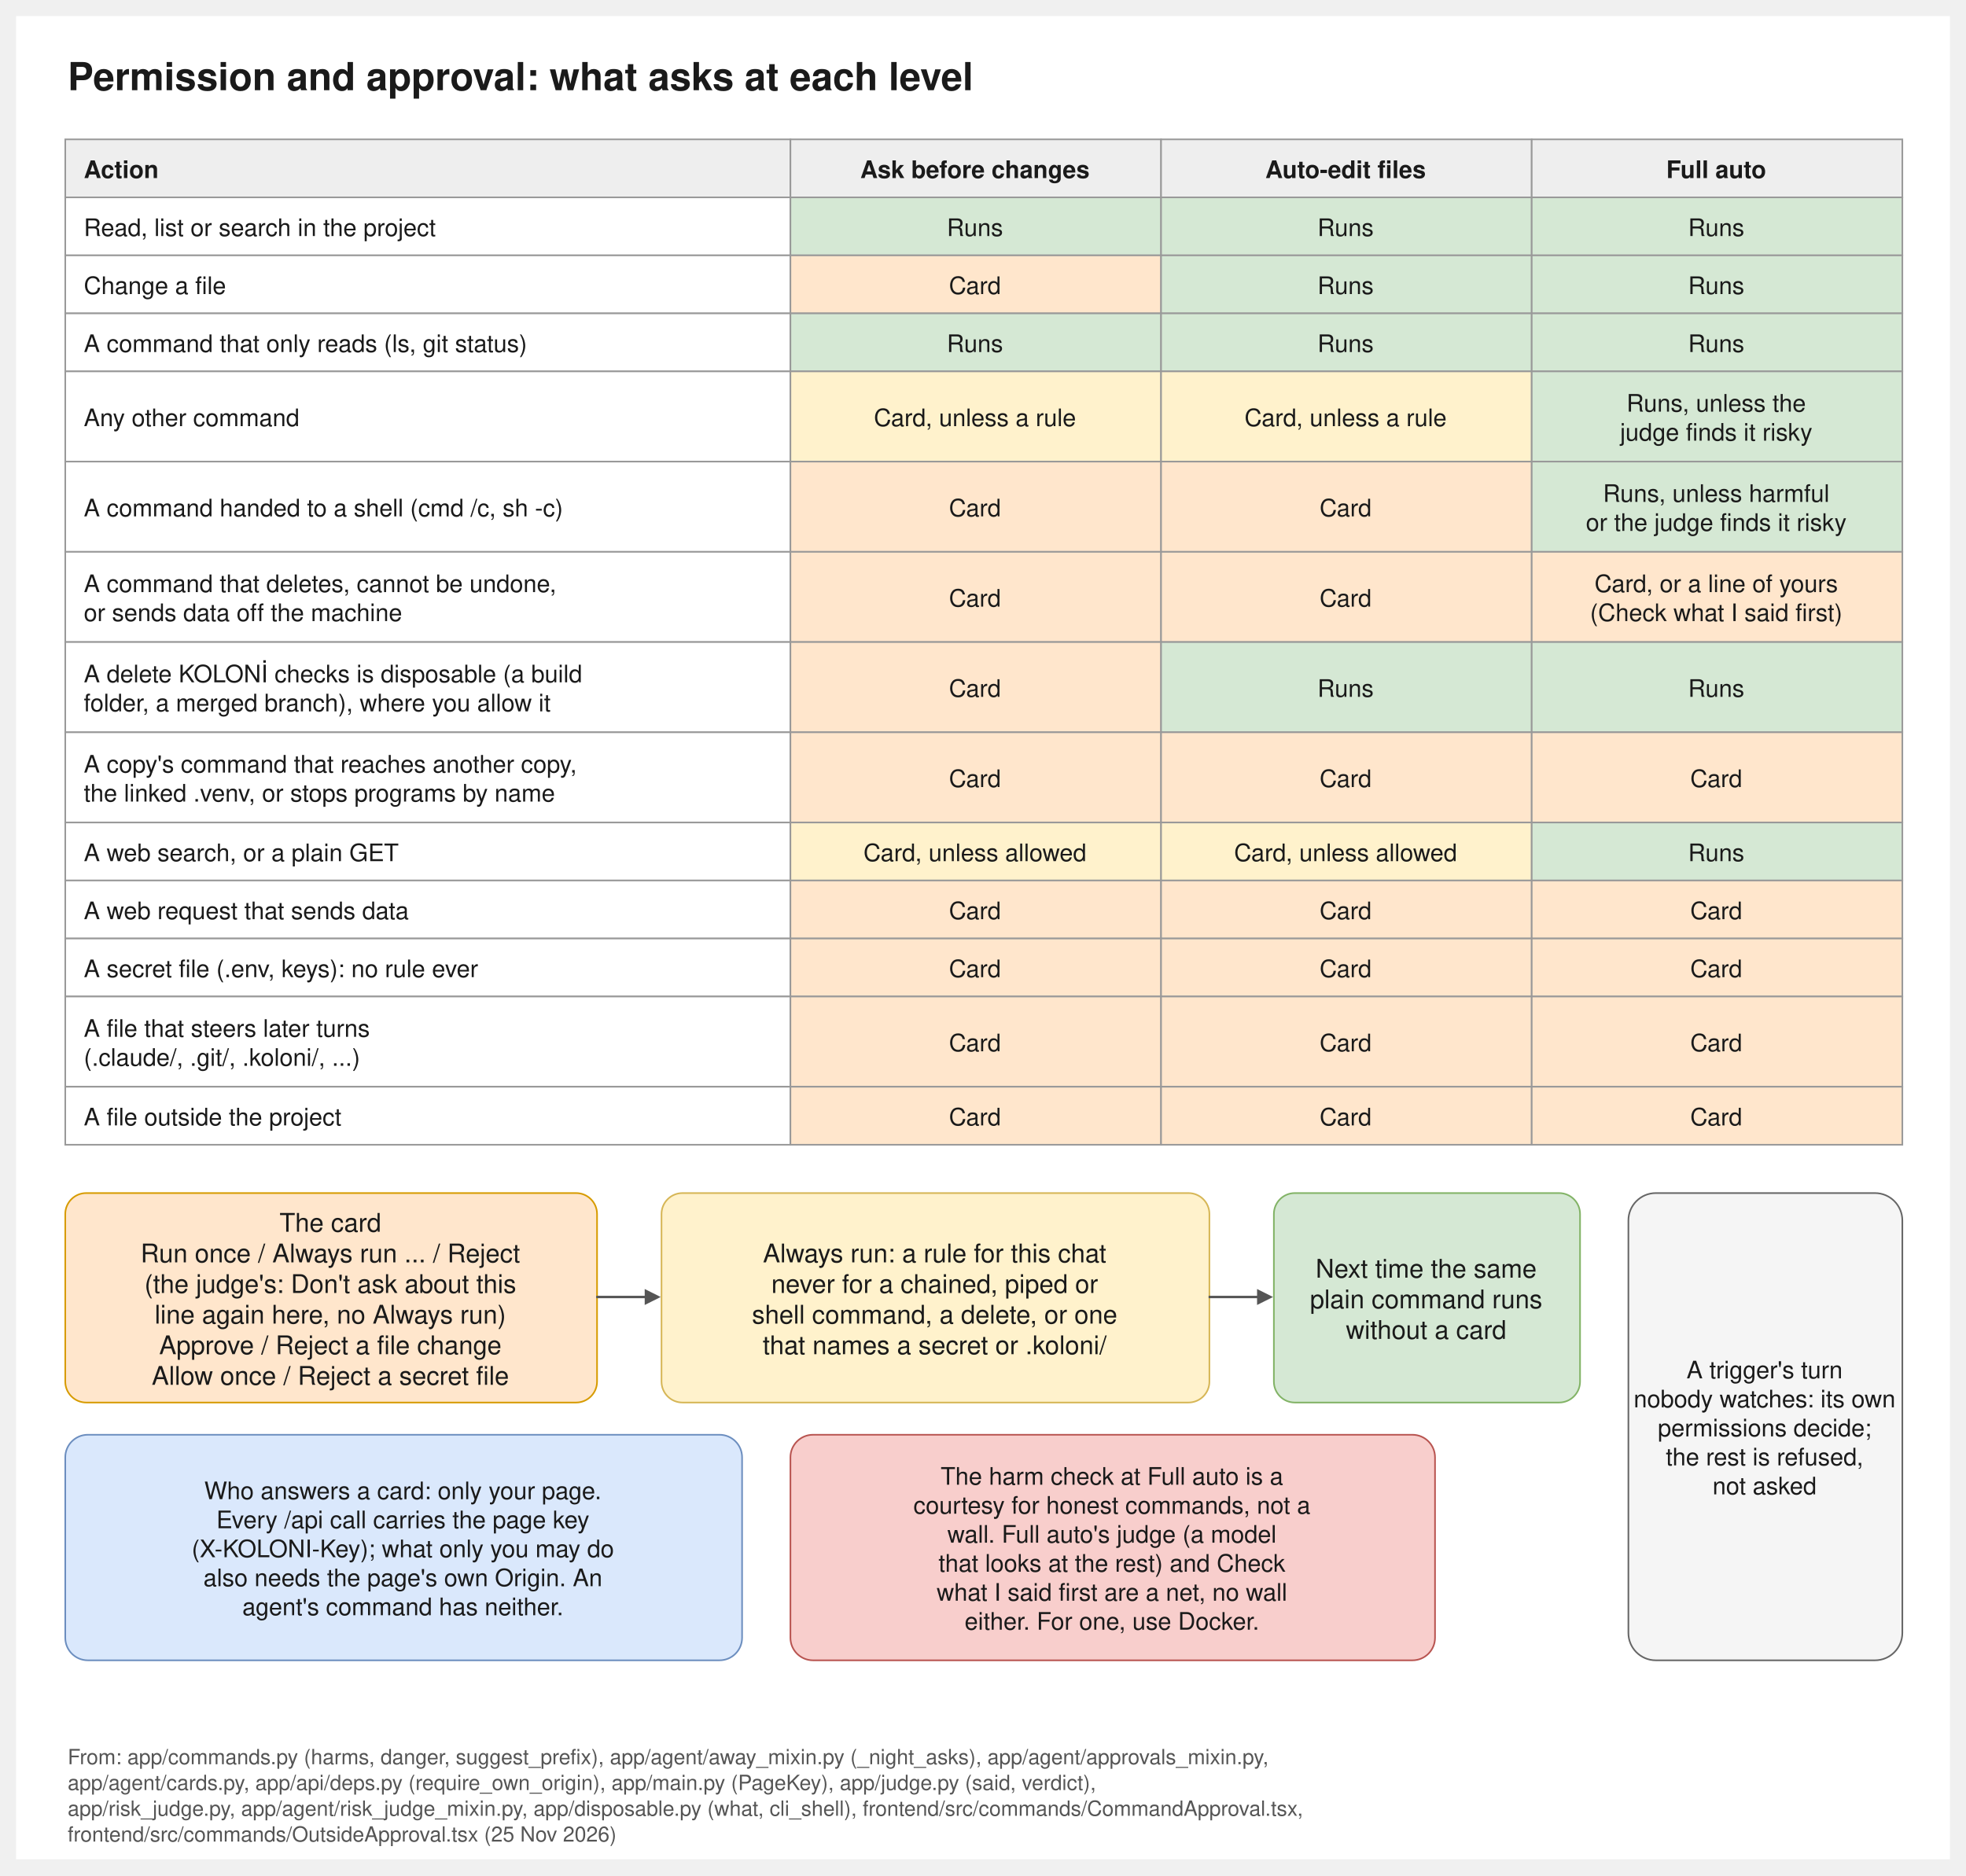
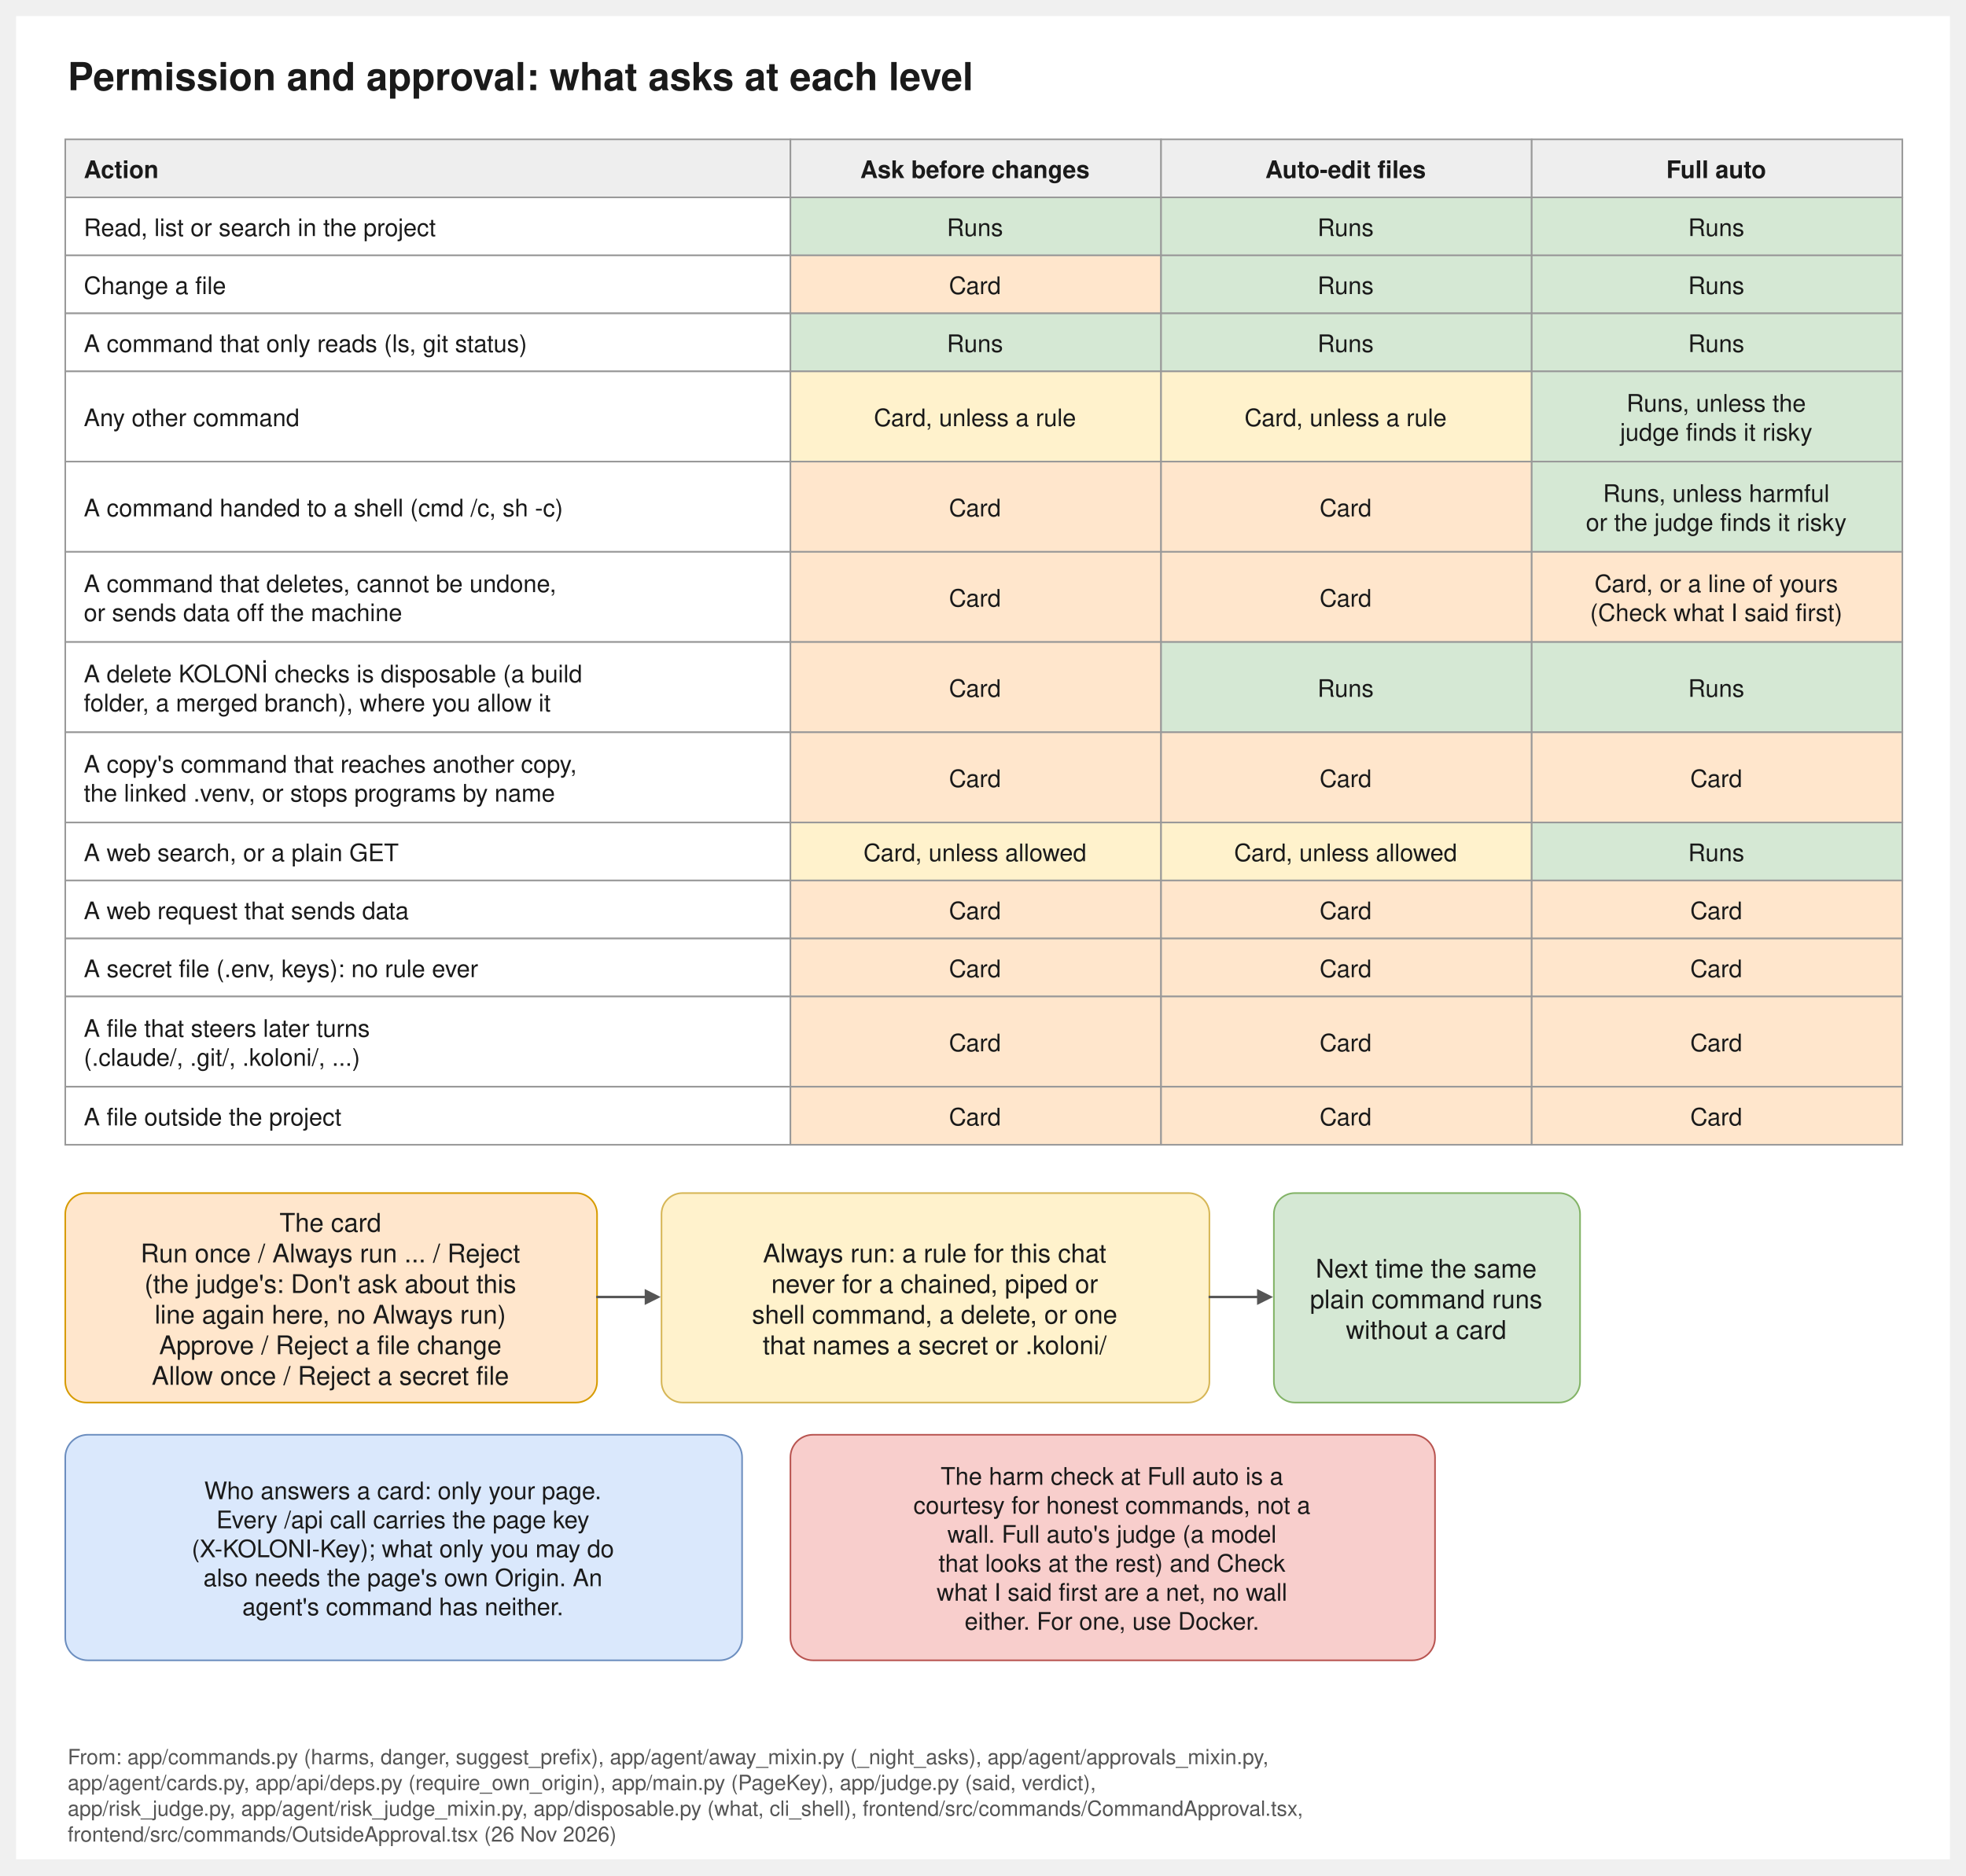
<svg xmlns="http://www.w3.org/2000/svg" style="background: transparent; background-color: transparent;" version="1.1" width="1220px" height="1164px" viewBox="0 0 1220 1164">
  <defs />
  <g>
    <g data-cell-id="0">
      <g data-cell-id="1">
        <g data-cell-id="backdrop">
          <g>
            <rect x="10" y="10" width="1200" height="1144" fill="#ffffff" stroke="none" pointer-events="all" style="fill: light-dark(rgb(255, 255, 255), rgb(18, 18, 18));" />
          </g>
        </g>
        <g data-cell-id="title">
          <g>
            <rect x="40" y="26" width="1140" height="36" fill="none" stroke="none" pointer-events="all" />
          </g>
          <g>
            <g fill="#1a1a1a" font-family="Helvetica" font-weight="bold" text-anchor="start" font-size="24px" style="fill: light-dark(rgb(26, 26, 26), rgb(215, 215, 215));">
              <text x="42" y="56">Permission and approval: what asks at each level</text>
            </g>
          </g>
        </g>
        <g data-cell-id="h0">
          <g transform="translate(0.5,0.5)">
            <rect x="40" y="86" width="450" height="36" fill="#eeeeee" stroke="#999999" pointer-events="all" style="fill: light-dark(rgb(238, 238, 238), rgb(32, 32, 32)); stroke: light-dark(rgb(153, 153, 153), rgb(106, 106, 106));" />
          </g>
          <g>
            <g fill="#1a1a1a" font-family="Helvetica" font-weight="bold" text-anchor="start" font-size="15px" style="fill: light-dark(rgb(26, 26, 26), rgb(215, 215, 215));">
              <text x="52" y="110.5">Action</text>
            </g>
          </g>
        </g>
        <g data-cell-id="h1">
          <g transform="translate(0.5,0.5)">
            <rect x="490" y="86" width="230" height="36" fill="#eeeeee" stroke="#999999" pointer-events="all" style="fill: light-dark(rgb(238, 238, 238), rgb(32, 32, 32)); stroke: light-dark(rgb(153, 153, 153), rgb(106, 106, 106));" />
          </g>
          <g>
            <g fill="#1a1a1a" font-family="Helvetica" font-weight="bold" text-anchor="middle" font-size="15px" style="fill: light-dark(rgb(26, 26, 26), rgb(215, 215, 215));">
              <text x="605" y="110.5">Ask before changes</text>
            </g>
          </g>
        </g>
        <g data-cell-id="h2">
          <g transform="translate(0.5,0.5)">
            <rect x="720" y="86" width="230" height="36" fill="#eeeeee" stroke="#999999" pointer-events="all" style="fill: light-dark(rgb(238, 238, 238), rgb(32, 32, 32)); stroke: light-dark(rgb(153, 153, 153), rgb(106, 106, 106));" />
          </g>
          <g>
            <g fill="#1a1a1a" font-family="Helvetica" font-weight="bold" text-anchor="middle" font-size="15px" style="fill: light-dark(rgb(26, 26, 26), rgb(215, 215, 215));">
              <text x="835" y="110.5">Auto-edit files</text>
            </g>
          </g>
        </g>
        <g data-cell-id="h3">
          <g transform="translate(0.5,0.5)">
            <rect x="950" y="86" width="230" height="36" fill="#eeeeee" stroke="#999999" pointer-events="all" style="fill: light-dark(rgb(238, 238, 238), rgb(32, 32, 32)); stroke: light-dark(rgb(153, 153, 153), rgb(106, 106, 106));" />
          </g>
          <g>
            <g fill="#1a1a1a" font-family="Helvetica" font-weight="bold" text-anchor="middle" font-size="15px" style="fill: light-dark(rgb(26, 26, 26), rgb(215, 215, 215));">
              <text x="1065" y="110.5">Full auto</text>
            </g>
          </g>
        </g>
        <g data-cell-id="a0">
          <g transform="translate(0.5,0.5)">
            <rect x="40" y="122" width="450" height="36" fill="#ffffff" stroke="#999999" pointer-events="all" style="fill: light-dark(rgb(255, 255, 255), rgb(18, 18, 18)); stroke: light-dark(rgb(153, 153, 153), rgb(106, 106, 106));" />
          </g>
          <g>
            <g fill="#1a1a1a" font-family="Helvetica" text-anchor="start" font-size="15px" style="fill: light-dark(rgb(26, 26, 26), rgb(215, 215, 215));">
              <text x="52" y="146.5">Read, list or search in the project</text>
            </g>
          </g>
        </g>
        <g data-cell-id="c00">
          <g transform="translate(0.5,0.5)">
            <rect x="490" y="122" width="230" height="36" fill="#d5e8d4" stroke="#999999" pointer-events="all" style="fill: light-dark(rgb(213, 232, 212), rgb(31, 47, 30)); stroke: light-dark(rgb(153, 153, 153), rgb(106, 106, 106));" />
          </g>
          <g>
            <g fill="#1a1a1a" font-family="Helvetica" text-anchor="middle" font-size="15px" style="fill: light-dark(rgb(26, 26, 26), rgb(215, 215, 215));">
              <text x="605" y="146.5">Runs</text>
            </g>
          </g>
        </g>
        <g data-cell-id="c01">
          <g transform="translate(0.5,0.5)">
            <rect x="720" y="122" width="230" height="36" fill="#d5e8d4" stroke="#999999" pointer-events="all" style="fill: light-dark(rgb(213, 232, 212), rgb(31, 47, 30)); stroke: light-dark(rgb(153, 153, 153), rgb(106, 106, 106));" />
          </g>
          <g>
            <g fill="#1a1a1a" font-family="Helvetica" text-anchor="middle" font-size="15px" style="fill: light-dark(rgb(26, 26, 26), rgb(215, 215, 215));">
              <text x="835" y="146.5">Runs</text>
            </g>
          </g>
        </g>
        <g data-cell-id="c02">
          <g transform="translate(0.5,0.5)">
            <rect x="950" y="122" width="230" height="36" fill="#d5e8d4" stroke="#999999" pointer-events="all" style="fill: light-dark(rgb(213, 232, 212), rgb(31, 47, 30)); stroke: light-dark(rgb(153, 153, 153), rgb(106, 106, 106));" />
          </g>
          <g>
            <g fill="#1a1a1a" font-family="Helvetica" text-anchor="middle" font-size="15px" style="fill: light-dark(rgb(26, 26, 26), rgb(215, 215, 215));">
              <text x="1065" y="146.5">Runs</text>
            </g>
          </g>
        </g>
        <g data-cell-id="a1">
          <g transform="translate(0.5,0.5)">
            <rect x="40" y="158" width="450" height="36" fill="#ffffff" stroke="#999999" pointer-events="all" style="fill: light-dark(rgb(255, 255, 255), rgb(18, 18, 18)); stroke: light-dark(rgb(153, 153, 153), rgb(106, 106, 106));" />
          </g>
          <g>
            <g fill="#1a1a1a" font-family="Helvetica" text-anchor="start" font-size="15px" style="fill: light-dark(rgb(26, 26, 26), rgb(215, 215, 215));">
              <text x="52" y="182.5">Change a file</text>
            </g>
          </g>
        </g>
        <g data-cell-id="c10">
          <g transform="translate(0.5,0.5)">
            <rect x="490" y="158" width="230" height="36" fill="#ffe6cc" stroke="#999999" pointer-events="all" style="fill: light-dark(rgb(255, 230, 204), rgb(54, 33, 10)); stroke: light-dark(rgb(153, 153, 153), rgb(106, 106, 106));" />
          </g>
          <g>
            <g fill="#1a1a1a" font-family="Helvetica" text-anchor="middle" font-size="15px" style="fill: light-dark(rgb(26, 26, 26), rgb(215, 215, 215));">
              <text x="605" y="182.5">Card</text>
            </g>
          </g>
        </g>
        <g data-cell-id="c11">
          <g transform="translate(0.5,0.5)">
            <rect x="720" y="158" width="230" height="36" fill="#d5e8d4" stroke="#999999" pointer-events="all" style="fill: light-dark(rgb(213, 232, 212), rgb(31, 47, 30)); stroke: light-dark(rgb(153, 153, 153), rgb(106, 106, 106));" />
          </g>
          <g>
            <g fill="#1a1a1a" font-family="Helvetica" text-anchor="middle" font-size="15px" style="fill: light-dark(rgb(26, 26, 26), rgb(215, 215, 215));">
              <text x="835" y="182.5">Runs</text>
            </g>
          </g>
        </g>
        <g data-cell-id="c12">
          <g transform="translate(0.5,0.5)">
            <rect x="950" y="158" width="230" height="36" fill="#d5e8d4" stroke="#999999" pointer-events="all" style="fill: light-dark(rgb(213, 232, 212), rgb(31, 47, 30)); stroke: light-dark(rgb(153, 153, 153), rgb(106, 106, 106));" />
          </g>
          <g>
            <g fill="#1a1a1a" font-family="Helvetica" text-anchor="middle" font-size="15px" style="fill: light-dark(rgb(26, 26, 26), rgb(215, 215, 215));">
              <text x="1065" y="182.5">Runs</text>
            </g>
          </g>
        </g>
        <g data-cell-id="a2">
          <g transform="translate(0.5,0.5)">
            <rect x="40" y="194" width="450" height="36" fill="#ffffff" stroke="#999999" pointer-events="all" style="fill: light-dark(rgb(255, 255, 255), rgb(18, 18, 18)); stroke: light-dark(rgb(153, 153, 153), rgb(106, 106, 106));" />
          </g>
          <g>
            <g fill="#1a1a1a" font-family="Helvetica" text-anchor="start" font-size="15px" style="fill: light-dark(rgb(26, 26, 26), rgb(215, 215, 215));">
              <text x="52" y="218.5">A command that only reads (ls, git status)</text>
            </g>
          </g>
        </g>
        <g data-cell-id="c20">
          <g transform="translate(0.5,0.5)">
            <rect x="490" y="194" width="230" height="36" fill="#d5e8d4" stroke="#999999" pointer-events="all" style="fill: light-dark(rgb(213, 232, 212), rgb(31, 47, 30)); stroke: light-dark(rgb(153, 153, 153), rgb(106, 106, 106));" />
          </g>
          <g>
            <g fill="#1a1a1a" font-family="Helvetica" text-anchor="middle" font-size="15px" style="fill: light-dark(rgb(26, 26, 26), rgb(215, 215, 215));">
              <text x="605" y="218.5">Runs</text>
            </g>
          </g>
        </g>
        <g data-cell-id="c21">
          <g transform="translate(0.5,0.5)">
            <rect x="720" y="194" width="230" height="36" fill="#d5e8d4" stroke="#999999" pointer-events="all" style="fill: light-dark(rgb(213, 232, 212), rgb(31, 47, 30)); stroke: light-dark(rgb(153, 153, 153), rgb(106, 106, 106));" />
          </g>
          <g>
            <g fill="#1a1a1a" font-family="Helvetica" text-anchor="middle" font-size="15px" style="fill: light-dark(rgb(26, 26, 26), rgb(215, 215, 215));">
              <text x="835" y="218.5">Runs</text>
            </g>
          </g>
        </g>
        <g data-cell-id="c22">
          <g transform="translate(0.5,0.5)">
            <rect x="950" y="194" width="230" height="36" fill="#d5e8d4" stroke="#999999" pointer-events="all" style="fill: light-dark(rgb(213, 232, 212), rgb(31, 47, 30)); stroke: light-dark(rgb(153, 153, 153), rgb(106, 106, 106));" />
          </g>
          <g>
            <g fill="#1a1a1a" font-family="Helvetica" text-anchor="middle" font-size="15px" style="fill: light-dark(rgb(26, 26, 26), rgb(215, 215, 215));">
              <text x="1065" y="218.5">Runs</text>
            </g>
          </g>
        </g>
        <g data-cell-id="a3">
          <g transform="translate(0.5,0.5)">
            <rect x="40" y="230" width="450" height="56" fill="#ffffff" stroke="#999999" pointer-events="all" style="fill: light-dark(rgb(255, 255, 255), rgb(18, 18, 18)); stroke: light-dark(rgb(153, 153, 153), rgb(106, 106, 106));" />
          </g>
          <g>
            <g fill="#1a1a1a" font-family="Helvetica" text-anchor="start" font-size="15px" style="fill: light-dark(rgb(26, 26, 26), rgb(215, 215, 215));">
              <text x="52" y="264.5">Any other command</text>
            </g>
          </g>
        </g>
        <g data-cell-id="c30">
          <g transform="translate(0.5,0.5)">
            <rect x="490" y="230" width="230" height="56" fill="#fff2cc" stroke="#999999" pointer-events="all" style="fill: light-dark(rgb(255, 242, 204), rgb(40, 29, 0)); stroke: light-dark(rgb(153, 153, 153), rgb(106, 106, 106));" />
          </g>
          <g>
            <g fill="#1a1a1a" font-family="Helvetica" text-anchor="middle" font-size="15px" style="fill: light-dark(rgb(26, 26, 26), rgb(215, 215, 215));">
              <text x="605" y="264.5">Card, unless a rule</text>
            </g>
          </g>
        </g>
        <g data-cell-id="c31">
          <g transform="translate(0.5,0.5)">
            <rect x="720" y="230" width="230" height="56" fill="#fff2cc" stroke="#999999" pointer-events="all" style="fill: light-dark(rgb(255, 242, 204), rgb(40, 29, 0)); stroke: light-dark(rgb(153, 153, 153), rgb(106, 106, 106));" />
          </g>
          <g>
            <g fill="#1a1a1a" font-family="Helvetica" text-anchor="middle" font-size="15px" style="fill: light-dark(rgb(26, 26, 26), rgb(215, 215, 215));">
              <text x="835" y="264.5">Card, unless a rule</text>
            </g>
          </g>
        </g>
        <g data-cell-id="c32">
          <g transform="translate(0.5,0.5)">
            <rect x="950" y="230" width="230" height="56" fill="#d5e8d4" stroke="#999999" pointer-events="all" style="fill: light-dark(rgb(213, 232, 212), rgb(31, 47, 30)); stroke: light-dark(rgb(153, 153, 153), rgb(106, 106, 106));" />
          </g>
          <g>
            <g fill="#1a1a1a" font-family="Helvetica" text-anchor="middle" font-size="15px" style="fill: light-dark(rgb(26, 26, 26), rgb(215, 215, 215));">
              <text x="1065" y="255.5">Runs, unless the</text>
              <text x="1065" y="273.5">judge finds it risky</text>
            </g>
          </g>
        </g>
        <g data-cell-id="a4">
          <g transform="translate(0.5,0.5)">
            <rect x="40" y="286" width="450" height="56" fill="#ffffff" stroke="#999999" pointer-events="all" style="fill: light-dark(rgb(255, 255, 255), rgb(18, 18, 18)); stroke: light-dark(rgb(153, 153, 153), rgb(106, 106, 106));" />
          </g>
          <g>
            <g fill="#1a1a1a" font-family="Helvetica" text-anchor="start" font-size="15px" style="fill: light-dark(rgb(26, 26, 26), rgb(215, 215, 215));">
              <text x="52" y="320.5">A command handed to a shell (cmd /c, sh -c)</text>
            </g>
          </g>
        </g>
        <g data-cell-id="c40">
          <g transform="translate(0.5,0.5)">
            <rect x="490" y="286" width="230" height="56" fill="#ffe6cc" stroke="#999999" pointer-events="all" style="fill: light-dark(rgb(255, 230, 204), rgb(54, 33, 10)); stroke: light-dark(rgb(153, 153, 153), rgb(106, 106, 106));" />
          </g>
          <g>
            <g fill="#1a1a1a" font-family="Helvetica" text-anchor="middle" font-size="15px" style="fill: light-dark(rgb(26, 26, 26), rgb(215, 215, 215));">
              <text x="605" y="320.5">Card</text>
            </g>
          </g>
        </g>
        <g data-cell-id="c41">
          <g transform="translate(0.5,0.5)">
            <rect x="720" y="286" width="230" height="56" fill="#ffe6cc" stroke="#999999" pointer-events="all" style="fill: light-dark(rgb(255, 230, 204), rgb(54, 33, 10)); stroke: light-dark(rgb(153, 153, 153), rgb(106, 106, 106));" />
          </g>
          <g>
            <g fill="#1a1a1a" font-family="Helvetica" text-anchor="middle" font-size="15px" style="fill: light-dark(rgb(26, 26, 26), rgb(215, 215, 215));">
              <text x="835" y="320.5">Card</text>
            </g>
          </g>
        </g>
        <g data-cell-id="c42">
          <g transform="translate(0.5,0.5)">
            <rect x="950" y="286" width="230" height="56" fill="#d5e8d4" stroke="#999999" pointer-events="all" style="fill: light-dark(rgb(213, 232, 212), rgb(31, 47, 30)); stroke: light-dark(rgb(153, 153, 153), rgb(106, 106, 106));" />
          </g>
          <g>
            <g fill="#1a1a1a" font-family="Helvetica" text-anchor="middle" font-size="15px" style="fill: light-dark(rgb(26, 26, 26), rgb(215, 215, 215));">
              <text x="1065" y="311.5">Runs, unless harmful</text>
              <text x="1065" y="329.5">or the judge finds it risky</text>
            </g>
          </g>
        </g>
        <g data-cell-id="a5">
          <g transform="translate(0.5,0.5)">
            <rect x="40" y="342" width="450" height="56" fill="#ffffff" stroke="#999999" pointer-events="all" style="fill: light-dark(rgb(255, 255, 255), rgb(18, 18, 18)); stroke: light-dark(rgb(153, 153, 153), rgb(106, 106, 106));" />
          </g>
          <g>
            <g fill="#1a1a1a" font-family="Helvetica" text-anchor="start" font-size="15px" style="fill: light-dark(rgb(26, 26, 26), rgb(215, 215, 215));">
              <text x="52" y="367.5">A command that deletes, cannot be undone,</text>
              <text x="52" y="385.5">or sends data off the machine</text>
            </g>
          </g>
        </g>
        <g data-cell-id="c50">
          <g transform="translate(0.5,0.5)">
            <rect x="490" y="342" width="230" height="56" fill="#ffe6cc" stroke="#999999" pointer-events="all" style="fill: light-dark(rgb(255, 230, 204), rgb(54, 33, 10)); stroke: light-dark(rgb(153, 153, 153), rgb(106, 106, 106));" />
          </g>
          <g>
            <g fill="#1a1a1a" font-family="Helvetica" text-anchor="middle" font-size="15px" style="fill: light-dark(rgb(26, 26, 26), rgb(215, 215, 215));">
              <text x="605" y="376.5">Card</text>
            </g>
          </g>
        </g>
        <g data-cell-id="c51">
          <g transform="translate(0.5,0.5)">
            <rect x="720" y="342" width="230" height="56" fill="#ffe6cc" stroke="#999999" pointer-events="all" style="fill: light-dark(rgb(255, 230, 204), rgb(54, 33, 10)); stroke: light-dark(rgb(153, 153, 153), rgb(106, 106, 106));" />
          </g>
          <g>
            <g fill="#1a1a1a" font-family="Helvetica" text-anchor="middle" font-size="15px" style="fill: light-dark(rgb(26, 26, 26), rgb(215, 215, 215));">
              <text x="835" y="376.5">Card</text>
            </g>
          </g>
        </g>
        <g data-cell-id="c52">
          <g transform="translate(0.5,0.5)">
            <rect x="950" y="342" width="230" height="56" fill="#ffe6cc" stroke="#999999" pointer-events="all" style="fill: light-dark(rgb(255, 230, 204), rgb(54, 33, 10)); stroke: light-dark(rgb(153, 153, 153), rgb(106, 106, 106));" />
          </g>
          <g>
            <g fill="#1a1a1a" font-family="Helvetica" text-anchor="middle" font-size="15px" style="fill: light-dark(rgb(26, 26, 26), rgb(215, 215, 215));">
              <text x="1065" y="367.5">Card, or a line of yours</text>
              <text x="1065" y="385.5">(Check what I said first)</text>
            </g>
          </g>
        </g>
        <g data-cell-id="a5b">
          <g transform="translate(0.5,0.5)">
            <rect x="40" y="398" width="450" height="56" fill="#ffffff" stroke="#999999" pointer-events="all" style="fill: light-dark(rgb(255, 255, 255), rgb(18, 18, 18)); stroke: light-dark(rgb(153, 153, 153), rgb(106, 106, 106));" />
          </g>
          <g>
            <g fill="#1a1a1a" font-family="Helvetica" text-anchor="start" font-size="15px" style="fill: light-dark(rgb(26, 26, 26), rgb(215, 215, 215));">
              <text x="52" y="423.5">A delete KOLONİ checks is disposable (a build</text>
              <text x="52" y="441.5">folder, a merged branch), where you allow it</text>
            </g>
          </g>
        </g>
        <g data-cell-id="c5b0">
          <g transform="translate(0.5,0.5)">
            <rect x="490" y="398" width="230" height="56" fill="#ffe6cc" stroke="#999999" pointer-events="all" style="fill: light-dark(rgb(255, 230, 204), rgb(54, 33, 10)); stroke: light-dark(rgb(153, 153, 153), rgb(106, 106, 106));" />
          </g>
          <g>
            <g fill="#1a1a1a" font-family="Helvetica" text-anchor="middle" font-size="15px" style="fill: light-dark(rgb(26, 26, 26), rgb(215, 215, 215));">
              <text x="605" y="432.5">Card</text>
            </g>
          </g>
        </g>
        <g data-cell-id="c5b1">
          <g transform="translate(0.5,0.5)">
            <rect x="720" y="398" width="230" height="56" fill="#d5e8d4" stroke="#999999" pointer-events="all" style="fill: light-dark(rgb(213, 232, 212), rgb(31, 47, 30)); stroke: light-dark(rgb(153, 153, 153), rgb(106, 106, 106));" />
          </g>
          <g>
            <g fill="#1a1a1a" font-family="Helvetica" text-anchor="middle" font-size="15px" style="fill: light-dark(rgb(26, 26, 26), rgb(215, 215, 215));">
              <text x="835" y="432.5">Runs</text>
            </g>
          </g>
        </g>
        <g data-cell-id="c5b2">
          <g transform="translate(0.5,0.5)">
            <rect x="950" y="398" width="230" height="56" fill="#d5e8d4" stroke="#999999" pointer-events="all" style="fill: light-dark(rgb(213, 232, 212), rgb(31, 47, 30)); stroke: light-dark(rgb(153, 153, 153), rgb(106, 106, 106));" />
          </g>
          <g>
            <g fill="#1a1a1a" font-family="Helvetica" text-anchor="middle" font-size="15px" style="fill: light-dark(rgb(26, 26, 26), rgb(215, 215, 215));">
              <text x="1065" y="432.5">Runs</text>
            </g>
          </g>
        </g>
        <g data-cell-id="a5c">
          <g transform="translate(0.5,0.5)">
            <rect x="40" y="454" width="450" height="56" fill="#ffffff" stroke="#999999" pointer-events="all" style="fill: light-dark(rgb(255, 255, 255), rgb(18, 18, 18)); stroke: light-dark(rgb(153, 153, 153), rgb(106, 106, 106));" />
          </g>
          <g>
            <g fill="#1a1a1a" font-family="Helvetica" text-anchor="start" font-size="15px" style="fill: light-dark(rgb(26, 26, 26), rgb(215, 215, 215));">
              <text x="52" y="479.5">A copy's command that reaches another copy,</text>
              <text x="52" y="497.5">the linked .venv, or stops programs by name</text>
            </g>
          </g>
        </g>
        <g data-cell-id="c5c0">
          <g transform="translate(0.5,0.5)">
            <rect x="490" y="454" width="230" height="56" fill="#ffe6cc" stroke="#999999" pointer-events="all" style="fill: light-dark(rgb(255, 230, 204), rgb(54, 33, 10)); stroke: light-dark(rgb(153, 153, 153), rgb(106, 106, 106));" />
          </g>
          <g>
            <g fill="#1a1a1a" font-family="Helvetica" text-anchor="middle" font-size="15px" style="fill: light-dark(rgb(26, 26, 26), rgb(215, 215, 215));">
              <text x="605" y="488.5">Card</text>
            </g>
          </g>
        </g>
        <g data-cell-id="c5c1">
          <g transform="translate(0.5,0.5)">
            <rect x="720" y="454" width="230" height="56" fill="#ffe6cc" stroke="#999999" pointer-events="all" style="fill: light-dark(rgb(255, 230, 204), rgb(54, 33, 10)); stroke: light-dark(rgb(153, 153, 153), rgb(106, 106, 106));" />
          </g>
          <g>
            <g fill="#1a1a1a" font-family="Helvetica" text-anchor="middle" font-size="15px" style="fill: light-dark(rgb(26, 26, 26), rgb(215, 215, 215));">
              <text x="835" y="488.5">Card</text>
            </g>
          </g>
        </g>
        <g data-cell-id="c5c2">
          <g transform="translate(0.5,0.5)">
            <rect x="950" y="454" width="230" height="56" fill="#ffe6cc" stroke="#999999" pointer-events="all" style="fill: light-dark(rgb(255, 230, 204), rgb(54, 33, 10)); stroke: light-dark(rgb(153, 153, 153), rgb(106, 106, 106));" />
          </g>
          <g>
            <g fill="#1a1a1a" font-family="Helvetica" text-anchor="middle" font-size="15px" style="fill: light-dark(rgb(26, 26, 26), rgb(215, 215, 215));">
              <text x="1065" y="488.5">Card</text>
            </g>
          </g>
        </g>
        <g data-cell-id="a6">
          <g transform="translate(0.5,0.5)">
            <rect x="40" y="510" width="450" height="36" fill="#ffffff" stroke="#999999" pointer-events="all" style="fill: light-dark(rgb(255, 255, 255), rgb(18, 18, 18)); stroke: light-dark(rgb(153, 153, 153), rgb(106, 106, 106));" />
          </g>
          <g>
            <g fill="#1a1a1a" font-family="Helvetica" text-anchor="start" font-size="15px" style="fill: light-dark(rgb(26, 26, 26), rgb(215, 215, 215));">
              <text x="52" y="534.5">A web search, or a plain GET</text>
            </g>
          </g>
        </g>
        <g data-cell-id="c60">
          <g transform="translate(0.5,0.5)">
            <rect x="490" y="510" width="230" height="36" fill="#fff2cc" stroke="#999999" pointer-events="all" style="fill: light-dark(rgb(255, 242, 204), rgb(40, 29, 0)); stroke: light-dark(rgb(153, 153, 153), rgb(106, 106, 106));" />
          </g>
          <g>
            <g fill="#1a1a1a" font-family="Helvetica" text-anchor="middle" font-size="15px" style="fill: light-dark(rgb(26, 26, 26), rgb(215, 215, 215));">
              <text x="605" y="534.5">Card, unless allowed</text>
            </g>
          </g>
        </g>
        <g data-cell-id="c61">
          <g transform="translate(0.5,0.5)">
            <rect x="720" y="510" width="230" height="36" fill="#fff2cc" stroke="#999999" pointer-events="all" style="fill: light-dark(rgb(255, 242, 204), rgb(40, 29, 0)); stroke: light-dark(rgb(153, 153, 153), rgb(106, 106, 106));" />
          </g>
          <g>
            <g fill="#1a1a1a" font-family="Helvetica" text-anchor="middle" font-size="15px" style="fill: light-dark(rgb(26, 26, 26), rgb(215, 215, 215));">
              <text x="835" y="534.5">Card, unless allowed</text>
            </g>
          </g>
        </g>
        <g data-cell-id="c62">
          <g transform="translate(0.5,0.5)">
            <rect x="950" y="510" width="230" height="36" fill="#d5e8d4" stroke="#999999" pointer-events="all" style="fill: light-dark(rgb(213, 232, 212), rgb(31, 47, 30)); stroke: light-dark(rgb(153, 153, 153), rgb(106, 106, 106));" />
          </g>
          <g>
            <g fill="#1a1a1a" font-family="Helvetica" text-anchor="middle" font-size="15px" style="fill: light-dark(rgb(26, 26, 26), rgb(215, 215, 215));">
              <text x="1065" y="534.5">Runs</text>
            </g>
          </g>
        </g>
        <g data-cell-id="a7">
          <g transform="translate(0.5,0.5)">
            <rect x="40" y="546" width="450" height="36" fill="#ffffff" stroke="#999999" pointer-events="all" style="fill: light-dark(rgb(255, 255, 255), rgb(18, 18, 18)); stroke: light-dark(rgb(153, 153, 153), rgb(106, 106, 106));" />
          </g>
          <g>
            <g fill="#1a1a1a" font-family="Helvetica" text-anchor="start" font-size="15px" style="fill: light-dark(rgb(26, 26, 26), rgb(215, 215, 215));">
              <text x="52" y="570.5">A web request that sends data</text>
            </g>
          </g>
        </g>
        <g data-cell-id="c70">
          <g transform="translate(0.5,0.5)">
            <rect x="490" y="546" width="230" height="36" fill="#ffe6cc" stroke="#999999" pointer-events="all" style="fill: light-dark(rgb(255, 230, 204), rgb(54, 33, 10)); stroke: light-dark(rgb(153, 153, 153), rgb(106, 106, 106));" />
          </g>
          <g>
            <g fill="#1a1a1a" font-family="Helvetica" text-anchor="middle" font-size="15px" style="fill: light-dark(rgb(26, 26, 26), rgb(215, 215, 215));">
              <text x="605" y="570.5">Card</text>
            </g>
          </g>
        </g>
        <g data-cell-id="c71">
          <g transform="translate(0.5,0.5)">
            <rect x="720" y="546" width="230" height="36" fill="#ffe6cc" stroke="#999999" pointer-events="all" style="fill: light-dark(rgb(255, 230, 204), rgb(54, 33, 10)); stroke: light-dark(rgb(153, 153, 153), rgb(106, 106, 106));" />
          </g>
          <g>
            <g fill="#1a1a1a" font-family="Helvetica" text-anchor="middle" font-size="15px" style="fill: light-dark(rgb(26, 26, 26), rgb(215, 215, 215));">
              <text x="835" y="570.5">Card</text>
            </g>
          </g>
        </g>
        <g data-cell-id="c72">
          <g transform="translate(0.5,0.5)">
            <rect x="950" y="546" width="230" height="36" fill="#ffe6cc" stroke="#999999" pointer-events="all" style="fill: light-dark(rgb(255, 230, 204), rgb(54, 33, 10)); stroke: light-dark(rgb(153, 153, 153), rgb(106, 106, 106));" />
          </g>
          <g>
            <g fill="#1a1a1a" font-family="Helvetica" text-anchor="middle" font-size="15px" style="fill: light-dark(rgb(26, 26, 26), rgb(215, 215, 215));">
              <text x="1065" y="570.5">Card</text>
            </g>
          </g>
        </g>
        <g data-cell-id="a8">
          <g transform="translate(0.5,0.5)">
            <rect x="40" y="582" width="450" height="36" fill="#ffffff" stroke="#999999" pointer-events="all" style="fill: light-dark(rgb(255, 255, 255), rgb(18, 18, 18)); stroke: light-dark(rgb(153, 153, 153), rgb(106, 106, 106));" />
          </g>
          <g>
            <g fill="#1a1a1a" font-family="Helvetica" text-anchor="start" font-size="15px" style="fill: light-dark(rgb(26, 26, 26), rgb(215, 215, 215));">
              <text x="52" y="606.5">A secret file (.env, keys): no rule ever</text>
            </g>
          </g>
        </g>
        <g data-cell-id="c80">
          <g transform="translate(0.5,0.5)">
            <rect x="490" y="582" width="230" height="36" fill="#ffe6cc" stroke="#999999" pointer-events="all" style="fill: light-dark(rgb(255, 230, 204), rgb(54, 33, 10)); stroke: light-dark(rgb(153, 153, 153), rgb(106, 106, 106));" />
          </g>
          <g>
            <g fill="#1a1a1a" font-family="Helvetica" text-anchor="middle" font-size="15px" style="fill: light-dark(rgb(26, 26, 26), rgb(215, 215, 215));">
              <text x="605" y="606.5">Card</text>
            </g>
          </g>
        </g>
        <g data-cell-id="c81">
          <g transform="translate(0.5,0.5)">
            <rect x="720" y="582" width="230" height="36" fill="#ffe6cc" stroke="#999999" pointer-events="all" style="fill: light-dark(rgb(255, 230, 204), rgb(54, 33, 10)); stroke: light-dark(rgb(153, 153, 153), rgb(106, 106, 106));" />
          </g>
          <g>
            <g fill="#1a1a1a" font-family="Helvetica" text-anchor="middle" font-size="15px" style="fill: light-dark(rgb(26, 26, 26), rgb(215, 215, 215));">
              <text x="835" y="606.5">Card</text>
            </g>
          </g>
        </g>
        <g data-cell-id="c82">
          <g transform="translate(0.5,0.5)">
            <rect x="950" y="582" width="230" height="36" fill="#ffe6cc" stroke="#999999" pointer-events="all" style="fill: light-dark(rgb(255, 230, 204), rgb(54, 33, 10)); stroke: light-dark(rgb(153, 153, 153), rgb(106, 106, 106));" />
          </g>
          <g>
            <g fill="#1a1a1a" font-family="Helvetica" text-anchor="middle" font-size="15px" style="fill: light-dark(rgb(26, 26, 26), rgb(215, 215, 215));">
              <text x="1065" y="606.5">Card</text>
            </g>
          </g>
        </g>
        <g data-cell-id="a9">
          <g transform="translate(0.5,0.5)">
            <rect x="40" y="618" width="450" height="56" fill="#ffffff" stroke="#999999" pointer-events="all" style="fill: light-dark(rgb(255, 255, 255), rgb(18, 18, 18)); stroke: light-dark(rgb(153, 153, 153), rgb(106, 106, 106));" />
          </g>
          <g>
            <g fill="#1a1a1a" font-family="Helvetica" text-anchor="start" font-size="15px" style="fill: light-dark(rgb(26, 26, 26), rgb(215, 215, 215));">
              <text x="52" y="643.5">A file that steers later turns</text>
              <text x="52" y="661.5">(.claude/, .git/, .koloni/, ...)</text>
            </g>
          </g>
        </g>
        <g data-cell-id="c90">
          <g transform="translate(0.5,0.5)">
            <rect x="490" y="618" width="230" height="56" fill="#ffe6cc" stroke="#999999" pointer-events="all" style="fill: light-dark(rgb(255, 230, 204), rgb(54, 33, 10)); stroke: light-dark(rgb(153, 153, 153), rgb(106, 106, 106));" />
          </g>
          <g>
            <g fill="#1a1a1a" font-family="Helvetica" text-anchor="middle" font-size="15px" style="fill: light-dark(rgb(26, 26, 26), rgb(215, 215, 215));">
              <text x="605" y="652.5">Card</text>
            </g>
          </g>
        </g>
        <g data-cell-id="c91">
          <g transform="translate(0.5,0.5)">
            <rect x="720" y="618" width="230" height="56" fill="#ffe6cc" stroke="#999999" pointer-events="all" style="fill: light-dark(rgb(255, 230, 204), rgb(54, 33, 10)); stroke: light-dark(rgb(153, 153, 153), rgb(106, 106, 106));" />
          </g>
          <g>
            <g fill="#1a1a1a" font-family="Helvetica" text-anchor="middle" font-size="15px" style="fill: light-dark(rgb(26, 26, 26), rgb(215, 215, 215));">
              <text x="835" y="652.5">Card</text>
            </g>
          </g>
        </g>
        <g data-cell-id="c92">
          <g transform="translate(0.5,0.5)">
            <rect x="950" y="618" width="230" height="56" fill="#ffe6cc" stroke="#999999" pointer-events="all" style="fill: light-dark(rgb(255, 230, 204), rgb(54, 33, 10)); stroke: light-dark(rgb(153, 153, 153), rgb(106, 106, 106));" />
          </g>
          <g>
            <g fill="#1a1a1a" font-family="Helvetica" text-anchor="middle" font-size="15px" style="fill: light-dark(rgb(26, 26, 26), rgb(215, 215, 215));">
              <text x="1065" y="652.5">Card</text>
            </g>
          </g>
        </g>
        <g data-cell-id="a10">
          <g transform="translate(0.5,0.5)">
            <rect x="40" y="674" width="450" height="36" fill="#ffffff" stroke="#999999" pointer-events="all" style="fill: light-dark(rgb(255, 255, 255), rgb(18, 18, 18)); stroke: light-dark(rgb(153, 153, 153), rgb(106, 106, 106));" />
          </g>
          <g>
            <g fill="#1a1a1a" font-family="Helvetica" text-anchor="start" font-size="15px" style="fill: light-dark(rgb(26, 26, 26), rgb(215, 215, 215));">
              <text x="52" y="698.5">A file outside the project</text>
            </g>
          </g>
        </g>
        <g data-cell-id="c100">
          <g transform="translate(0.5,0.5)">
            <rect x="490" y="674" width="230" height="36" fill="#ffe6cc" stroke="#999999" pointer-events="all" style="fill: light-dark(rgb(255, 230, 204), rgb(54, 33, 10)); stroke: light-dark(rgb(153, 153, 153), rgb(106, 106, 106));" />
          </g>
          <g>
            <g fill="#1a1a1a" font-family="Helvetica" text-anchor="middle" font-size="15px" style="fill: light-dark(rgb(26, 26, 26), rgb(215, 215, 215));">
              <text x="605" y="698.5">Card</text>
            </g>
          </g>
        </g>
        <g data-cell-id="c101">
          <g transform="translate(0.5,0.5)">
            <rect x="720" y="674" width="230" height="36" fill="#ffe6cc" stroke="#999999" pointer-events="all" style="fill: light-dark(rgb(255, 230, 204), rgb(54, 33, 10)); stroke: light-dark(rgb(153, 153, 153), rgb(106, 106, 106));" />
          </g>
          <g>
            <g fill="#1a1a1a" font-family="Helvetica" text-anchor="middle" font-size="15px" style="fill: light-dark(rgb(26, 26, 26), rgb(215, 215, 215));">
              <text x="835" y="698.5">Card</text>
            </g>
          </g>
        </g>
        <g data-cell-id="c102">
          <g transform="translate(0.5,0.5)">
            <rect x="950" y="674" width="230" height="36" fill="#ffe6cc" stroke="#999999" pointer-events="all" style="fill: light-dark(rgb(255, 230, 204), rgb(54, 33, 10)); stroke: light-dark(rgb(153, 153, 153), rgb(106, 106, 106));" />
          </g>
          <g>
            <g fill="#1a1a1a" font-family="Helvetica" text-anchor="middle" font-size="15px" style="fill: light-dark(rgb(26, 26, 26), rgb(215, 215, 215));">
              <text x="1065" y="698.5">Card</text>
            </g>
          </g>
        </g>
        <g data-cell-id="card">
          <g transform="translate(0.5,0.5)">
            <rect x="40" y="740" width="330" height="130" rx="13" ry="13" fill="#ffe6cc" stroke="#d79b00" pointer-events="all" style="fill: light-dark(rgb(255, 230, 204), rgb(54, 33, 10)); stroke: light-dark(rgb(215, 155, 0), rgb(153, 101, 0));" />
          </g>
          <g>
            <g fill="#1a1a1a" font-family="Helvetica" text-anchor="middle" font-size="16px" style="fill: light-dark(rgb(26, 26, 26), rgb(215, 215, 215));">
              <text x="205" y="764.5">The card</text>
              <text x="205" y="783.5">Run once / Always run ... / Reject</text>
              <text x="205" y="802.5">(the judge's: Don't ask about this</text>
              <text x="205" y="821.5">line again here, no Always run)</text>
              <text x="205" y="840.5">Approve / Reject a file change</text>
              <text x="205" y="859.5">Allow once / Reject a secret file</text>
            </g>
          </g>
        </g>
        <g data-cell-id="rule">
          <g transform="translate(0.5,0.5)">
            <rect x="410" y="740" width="340" height="130" rx="13" ry="13" fill="#fff2cc" stroke="#d6b656" pointer-events="all" style="fill: light-dark(rgb(255, 242, 204), rgb(40, 29, 0)); stroke: light-dark(rgb(214, 182, 86), rgb(109, 81, 0));" />
          </g>
          <g>
            <g fill="#1a1a1a" font-family="Helvetica" text-anchor="middle" font-size="16px" style="fill: light-dark(rgb(26, 26, 26), rgb(215, 215, 215));">
              <text x="580" y="783.5">Always run: a rule for this chat</text>
              <text x="580" y="802.5">never for a chained, piped or</text>
              <text x="580" y="821.5">shell command, a delete, or one</text>
              <text x="580" y="840.5">that names a secret or .koloni/</text>
            </g>
          </g>
        </g>
        <g data-cell-id="next">
          <g transform="translate(0.5,0.5)">
            <rect x="790" y="740" width="190" height="130" rx="13" ry="13" fill="#d5e8d4" stroke="#82b366" pointer-events="all" style="fill: light-dark(rgb(213, 232, 212), rgb(31, 47, 30)); stroke: light-dark(rgb(130, 179, 102), rgb(68, 110, 44));" />
          </g>
          <g>
            <g fill="#1a1a1a" font-family="Helvetica" text-anchor="middle" font-size="16px" style="fill: light-dark(rgb(26, 26, 26), rgb(215, 215, 215));">
              <text x="885" y="793">Next time the same</text>
              <text x="885" y="812">plain command runs</text>
              <text x="885" y="831">without a card</text>
            </g>
          </g>
        </g>
        <g data-cell-id="e53">
          <g>
            <path d="M 370 805 L 400.82 805" fill="none" stroke="#555555" stroke-width="1.5" stroke-miterlimit="10" pointer-events="stroke" style="stroke: light-dark(rgb(85, 85, 85), rgb(164, 164, 164));" />
            <path d="M 408.32 805 L 400.82 808.75 L 400.82 801.25 Z" fill="#555555" stroke="#555555" stroke-width="1.5" stroke-miterlimit="10" pointer-events="all" style="fill: light-dark(rgb(85, 85, 85), rgb(164, 164, 164)); stroke: light-dark(rgb(85, 85, 85), rgb(164, 164, 164));" />
          </g>
        </g>
        <g data-cell-id="e54">
          <g>
            <path d="M 750 805 L 780.82 805" fill="none" stroke="#555555" stroke-width="1.5" stroke-miterlimit="10" pointer-events="stroke" style="stroke: light-dark(rgb(85, 85, 85), rgb(164, 164, 164));" />
            <path d="M 788.32 805 L 780.82 808.75 L 780.82 801.25 Z" fill="#555555" stroke="#555555" stroke-width="1.5" stroke-miterlimit="10" pointer-events="all" style="fill: light-dark(rgb(85, 85, 85), rgb(164, 164, 164)); stroke: light-dark(rgb(85, 85, 85), rgb(164, 164, 164));" />
          </g>
        </g>
        <g data-cell-id="origin">
          <g transform="translate(0.5,0.5)">
            <rect x="40" y="890" width="420" height="140" rx="14" ry="14" fill="#dae8fc" stroke="#6c8ebf" pointer-events="all" style="fill: light-dark(rgb(218, 232, 252), rgb(29, 41, 59)); stroke: light-dark(rgb(108, 142, 191), rgb(92, 121, 163));" />
          </g>
          <g>
            <g fill="#1a1a1a" font-family="Helvetica" text-anchor="middle" font-size="15px" style="fill: light-dark(rgb(26, 26, 26), rgb(215, 215, 215));">
              <text x="250" y="930.5">Who answers a card: only your page.</text>
              <text x="250" y="948.5">Every /api call carries the page key</text>
              <text x="250" y="966.5">(X-KOLONI-Key); what only you may do</text>
              <text x="250" y="984.5">also needs the page's own Origin. An</text>
              <text x="250" y="1002.5">agent's command has neither.</text>
            </g>
          </g>
        </g>
        <g data-cell-id="harm">
          <g transform="translate(0.5,0.5)">
            <rect x="490" y="890" width="400" height="140" rx="14" ry="14" fill="#f8cecc" stroke="#b85450" pointer-events="all" style="fill: light-dark(rgb(248, 206, 204), rgb(81, 45, 43)); stroke: light-dark(rgb(184, 84, 80), rgb(215, 129, 126));" />
          </g>
          <g>
            <g fill="#1a1a1a" font-family="Helvetica" text-anchor="middle" font-size="15px" style="fill: light-dark(rgb(26, 26, 26), rgb(215, 215, 215));">
              <text x="690" y="921.5">The harm check at Full auto is a</text>
              <text x="690" y="939.5">courtesy for honest commands, not a</text>
              <text x="690" y="957.5">wall. Full auto's judge (a model</text>
              <text x="690" y="975.5">that looks at the rest) and Check</text>
              <text x="690" y="993.5">what I said first are a net, no wall</text>
              <text x="690" y="1011.5">either. For one, use Docker.</text>
            </g>
          </g>
        </g>
-         <g data-cell-id="unwatched">
-           <g transform="translate(0.5,0.5)">
-             <rect x="1010" y="740" width="170" height="290" rx="17" ry="17" fill="#f5f5f5" stroke="#666666" pointer-events="all" style="fill: light-dark(rgb(245, 245, 245), rgb(26, 26, 26)); stroke: light-dark(rgb(102, 102, 102), rgb(149, 149, 149));" />
-           </g>
-           <g>
-             <g fill="#1a1a1a" font-family="Helvetica" text-anchor="middle" font-size="15px" style="fill: light-dark(rgb(26, 26, 26), rgb(215, 215, 215));">
-               <text x="1095" y="855.5">A trigger's turn</text>
-               <text x="1095" y="873.5">nobody watches: its own</text>
-               <text x="1095" y="891.5">permissions decide;</text>
-               <text x="1095" y="909.5">the rest is refused,</text>
-               <text x="1095" y="927.5">not asked</text>
-             </g>
-           </g>
-         </g>
        <g data-cell-id="footer">
          <g>
            <rect x="40" y="1076" width="1140" height="70" fill="none" stroke="none" pointer-events="all" />
          </g>
          <g>
            <g fill="#555555" font-family="Helvetica" text-anchor="start" font-size="13px" style="fill: light-dark(rgb(85, 85, 85), rgb(164, 164, 164));">
              <text x="42" y="1095">From: app/commands.py (harms, danger, suggest_prefix), app/agent/away_mixin.py (_night_asks), app/agent/approvals_mixin.py,</text>
              <text x="42" y="1111">app/agent/cards.py, app/api/deps.py (require_own_origin), app/main.py (PageKey), app/judge.py (said, verdict),</text>
              <text x="42" y="1127">app/risk_judge.py, app/agent/risk_judge_mixin.py, app/disposable.py (what, cli_shell), frontend/src/commands/CommandApproval.tsx,</text>
-               <text x="42" y="1143">frontend/src/commands/OutsideApproval.tsx (25 Nov 2026)</text>
+               <text x="42" y="1143">frontend/src/commands/OutsideApproval.tsx (26 Nov 2026)</text>
            </g>
          </g>
        </g>
      </g>
    </g>
  </g>
</svg>
